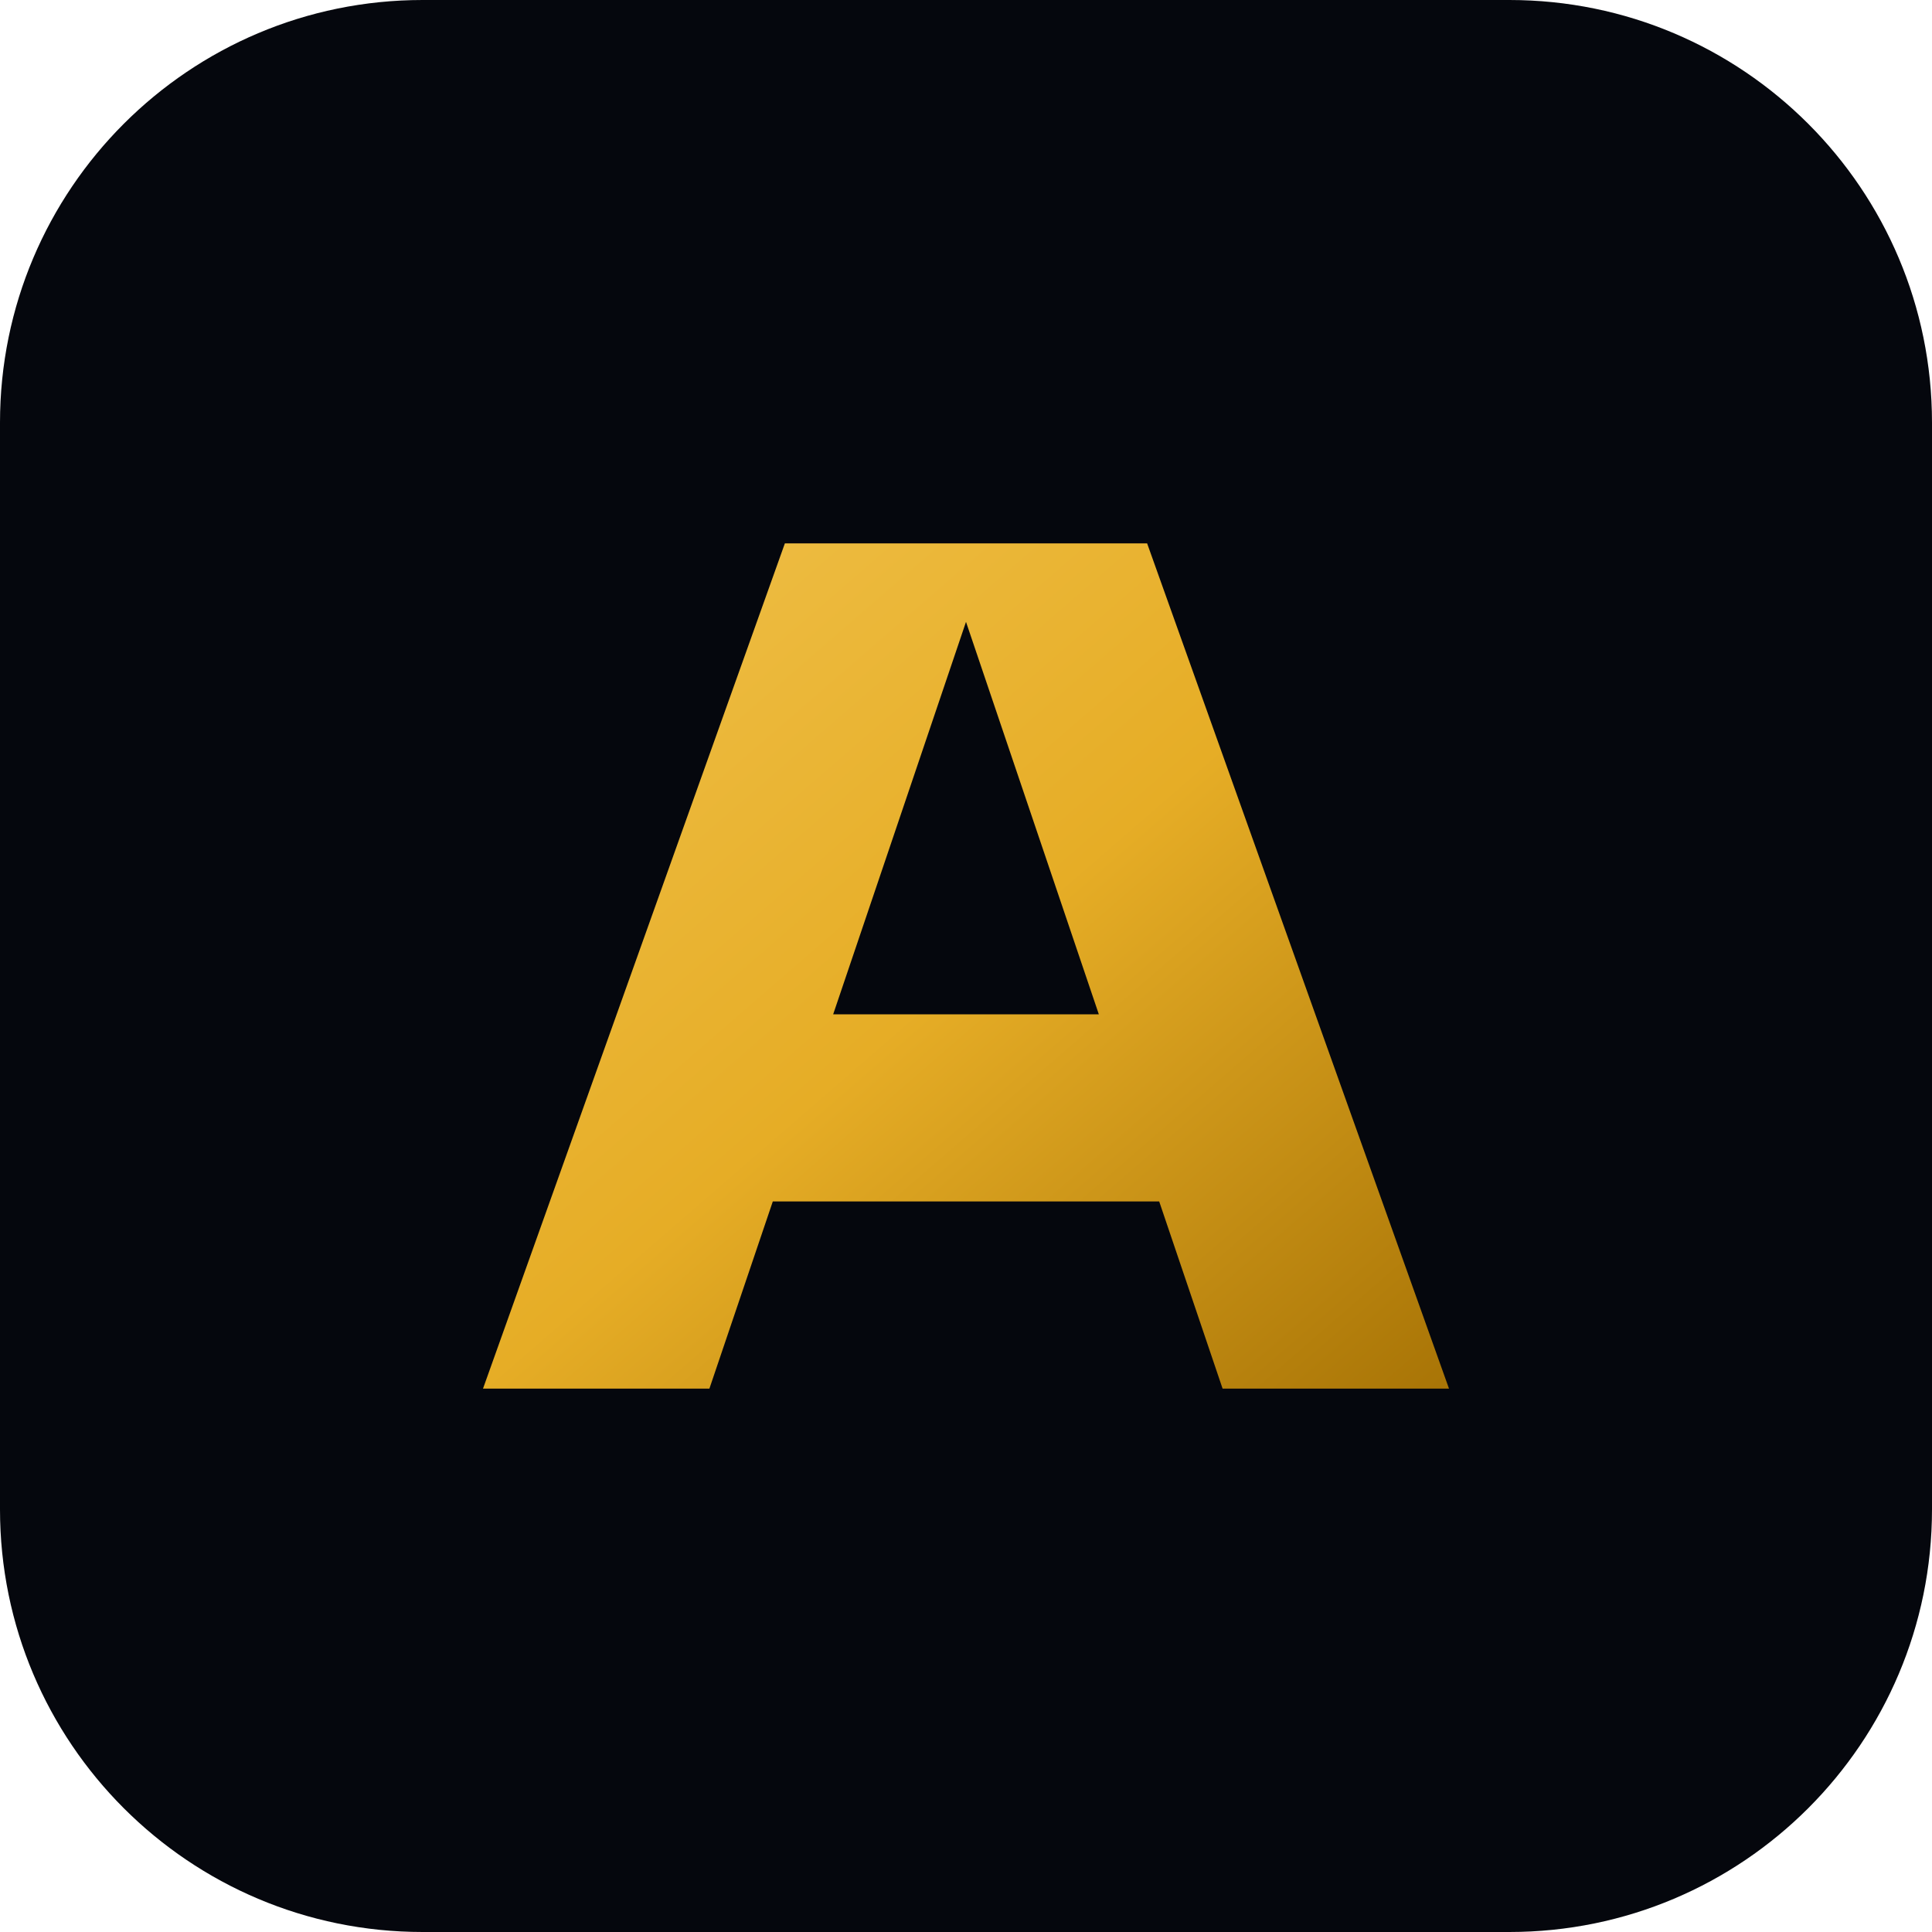
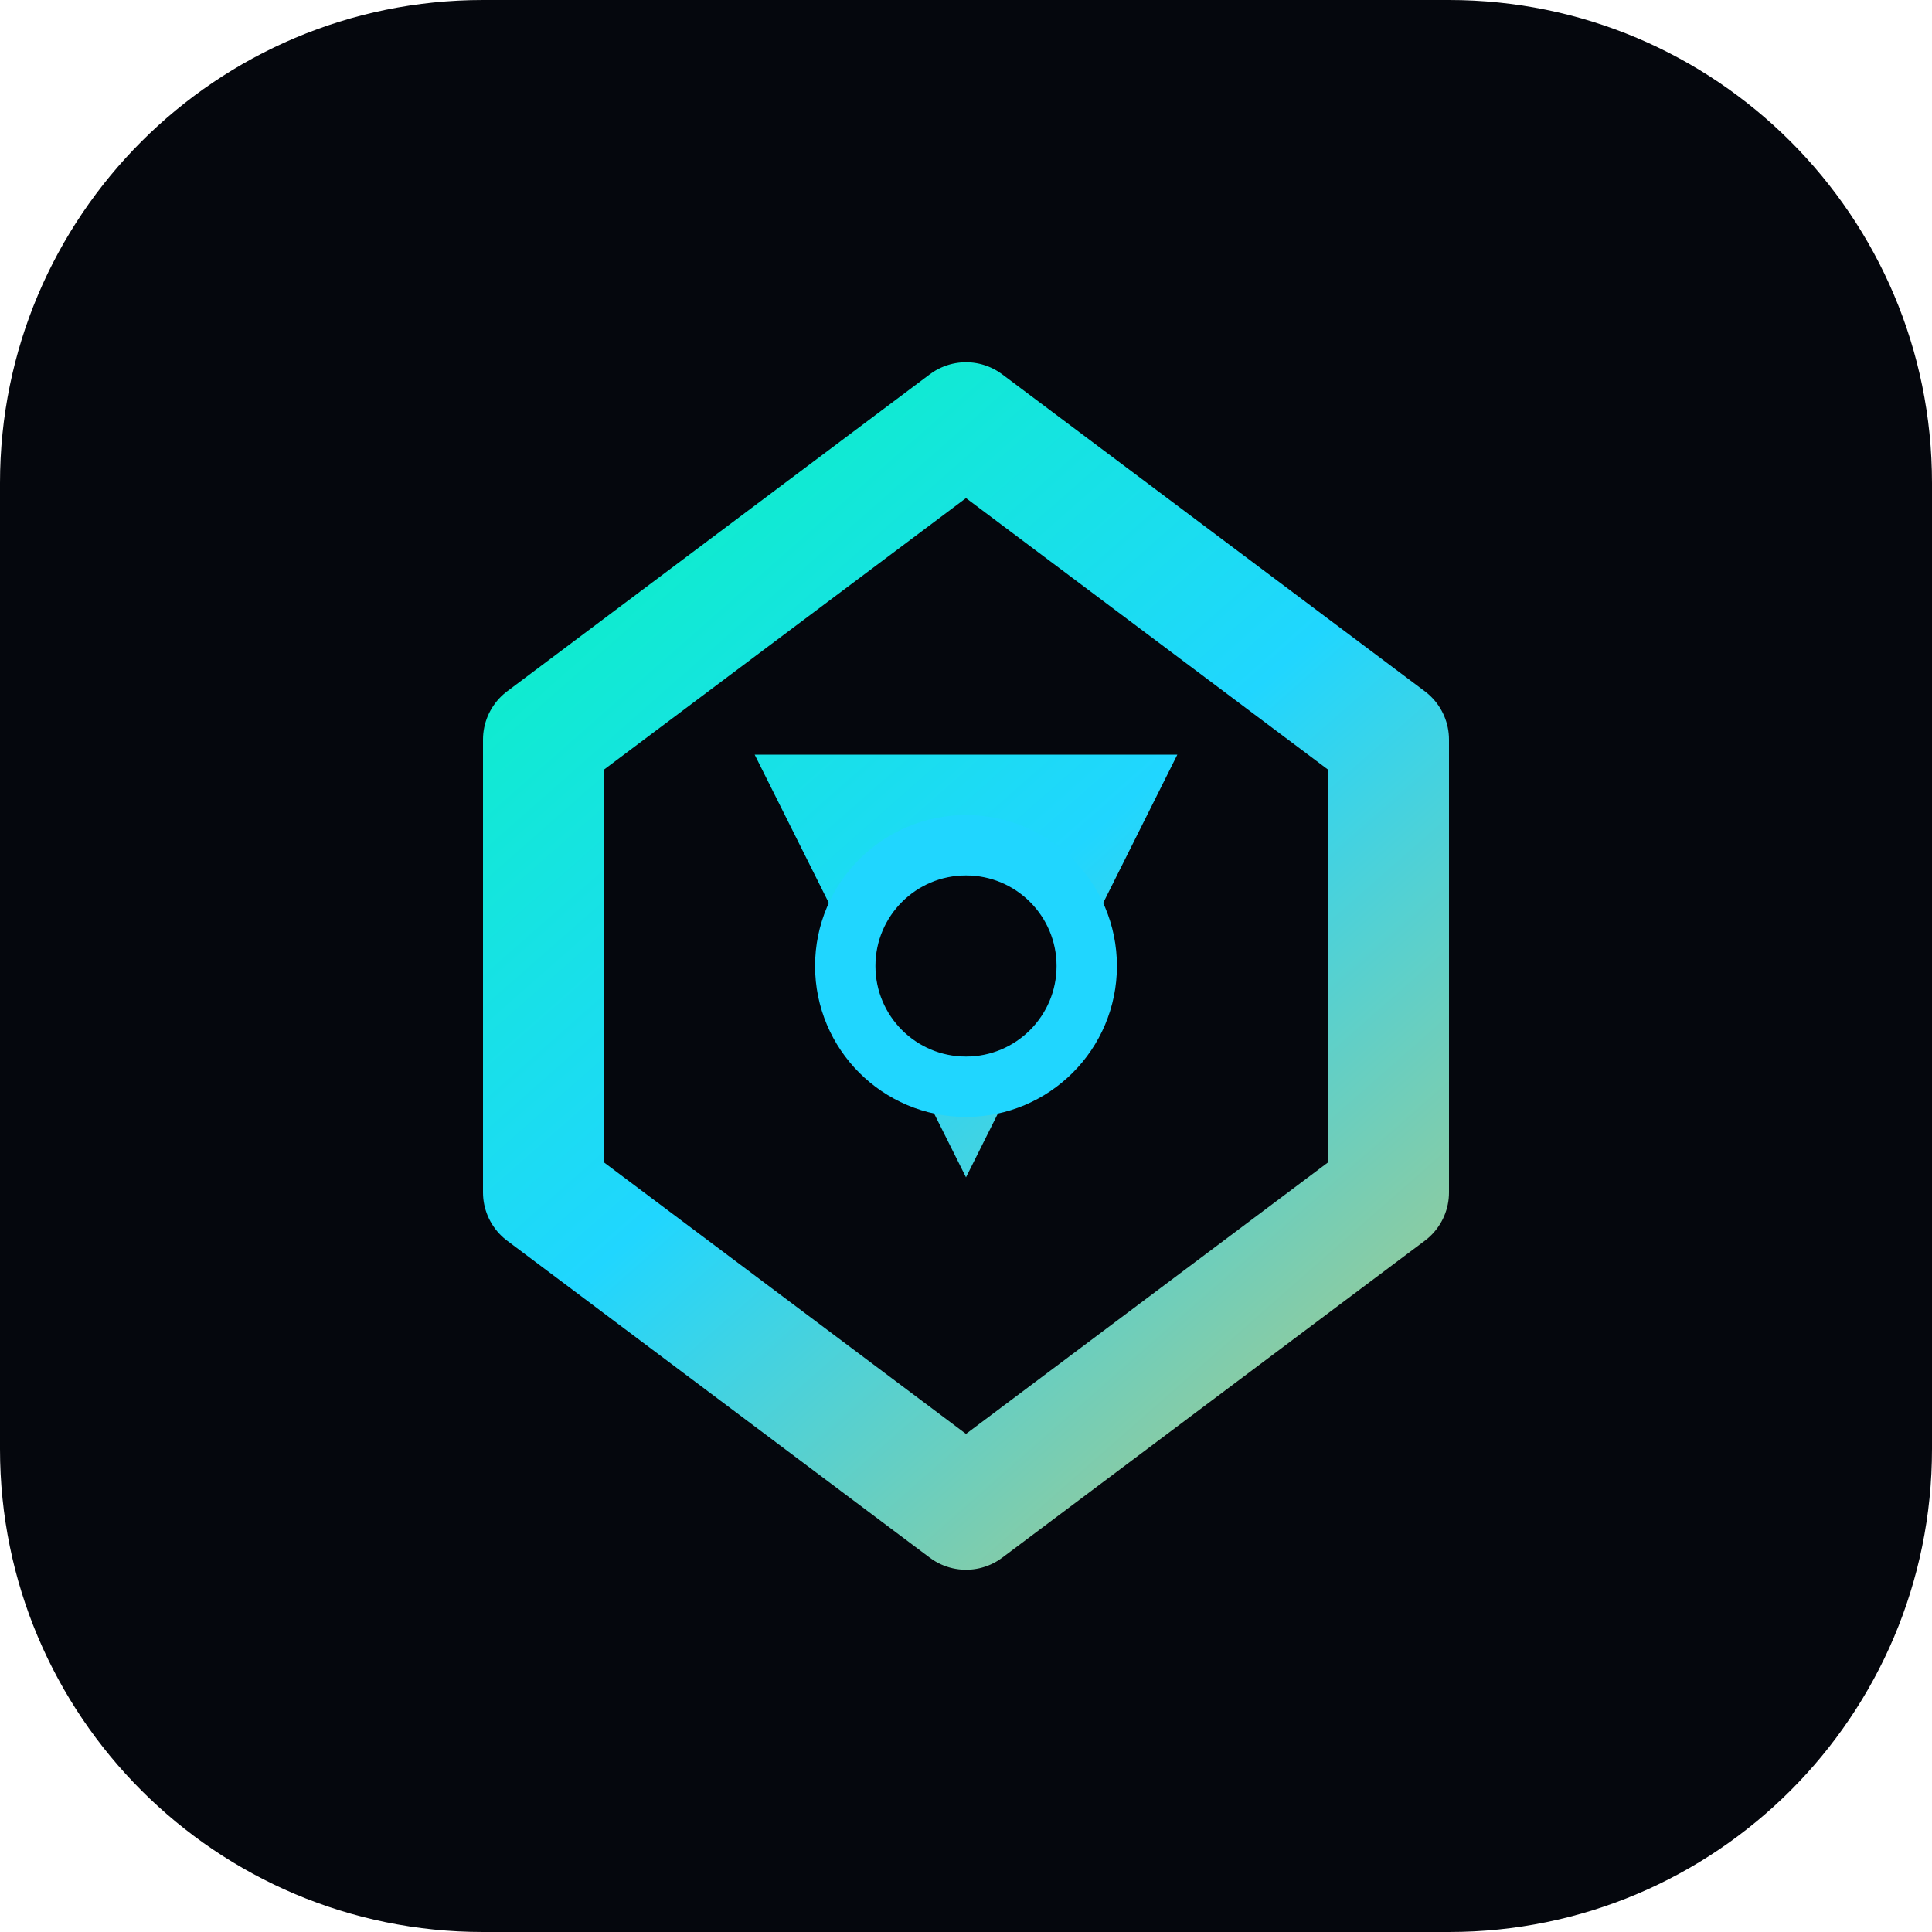
- <svg xmlns="http://www.w3.org/2000/svg" viewBox="0 0 64 64">
+ <svg xmlns="http://www.w3.org/2000/svg" viewBox="0 0 64 64" role="img" aria-label="NexaVault logo">
  <defs>
-     <linearGradient id="g" x1="0" y1="0" x2="1" y2="1">
-       <stop offset="0%" stop-color="#f0c14b" />
-       <stop offset="50%" stop-color="#e6ad26" />
-       <stop offset="100%" stop-color="#a87406" />
+     <linearGradient id="vault" x1="10" y1="8" x2="54" y2="58" gradientUnits="userSpaceOnUse">
+       <stop offset="0%" stop-color="#00ffa3" />
+       <stop offset="48%" stop-color="#20d6ff" />
+       <stop offset="100%" stop-color="#f0c14b" />
    </linearGradient>
  </defs>
-   <rect width="64" height="64" rx="14" fill="#05070d" />
-   <path d="M16 46 L26 18 H38 L48 46 H40.5 L38.4 39.8 H25.6 L23.5 46 Z M27.6 33.6 H36.4 L32 20.6 Z" fill="url(#g)" />
+   <rect width="64" height="64" rx="16" fill="#05070d" />
+   <path d="M18 24.5 32 14l14 10.5v15L32 50 18 39.5v-15Z" fill="none" stroke="url(#vault)" stroke-width="4" stroke-linejoin="round" />
+   <path d="M25 25h14l-7 14-7-14Z" fill="url(#vault)" />
+   <circle cx="32" cy="32" r="4" fill="#05070d" stroke="#20d6ff" stroke-width="2" />
</svg>
